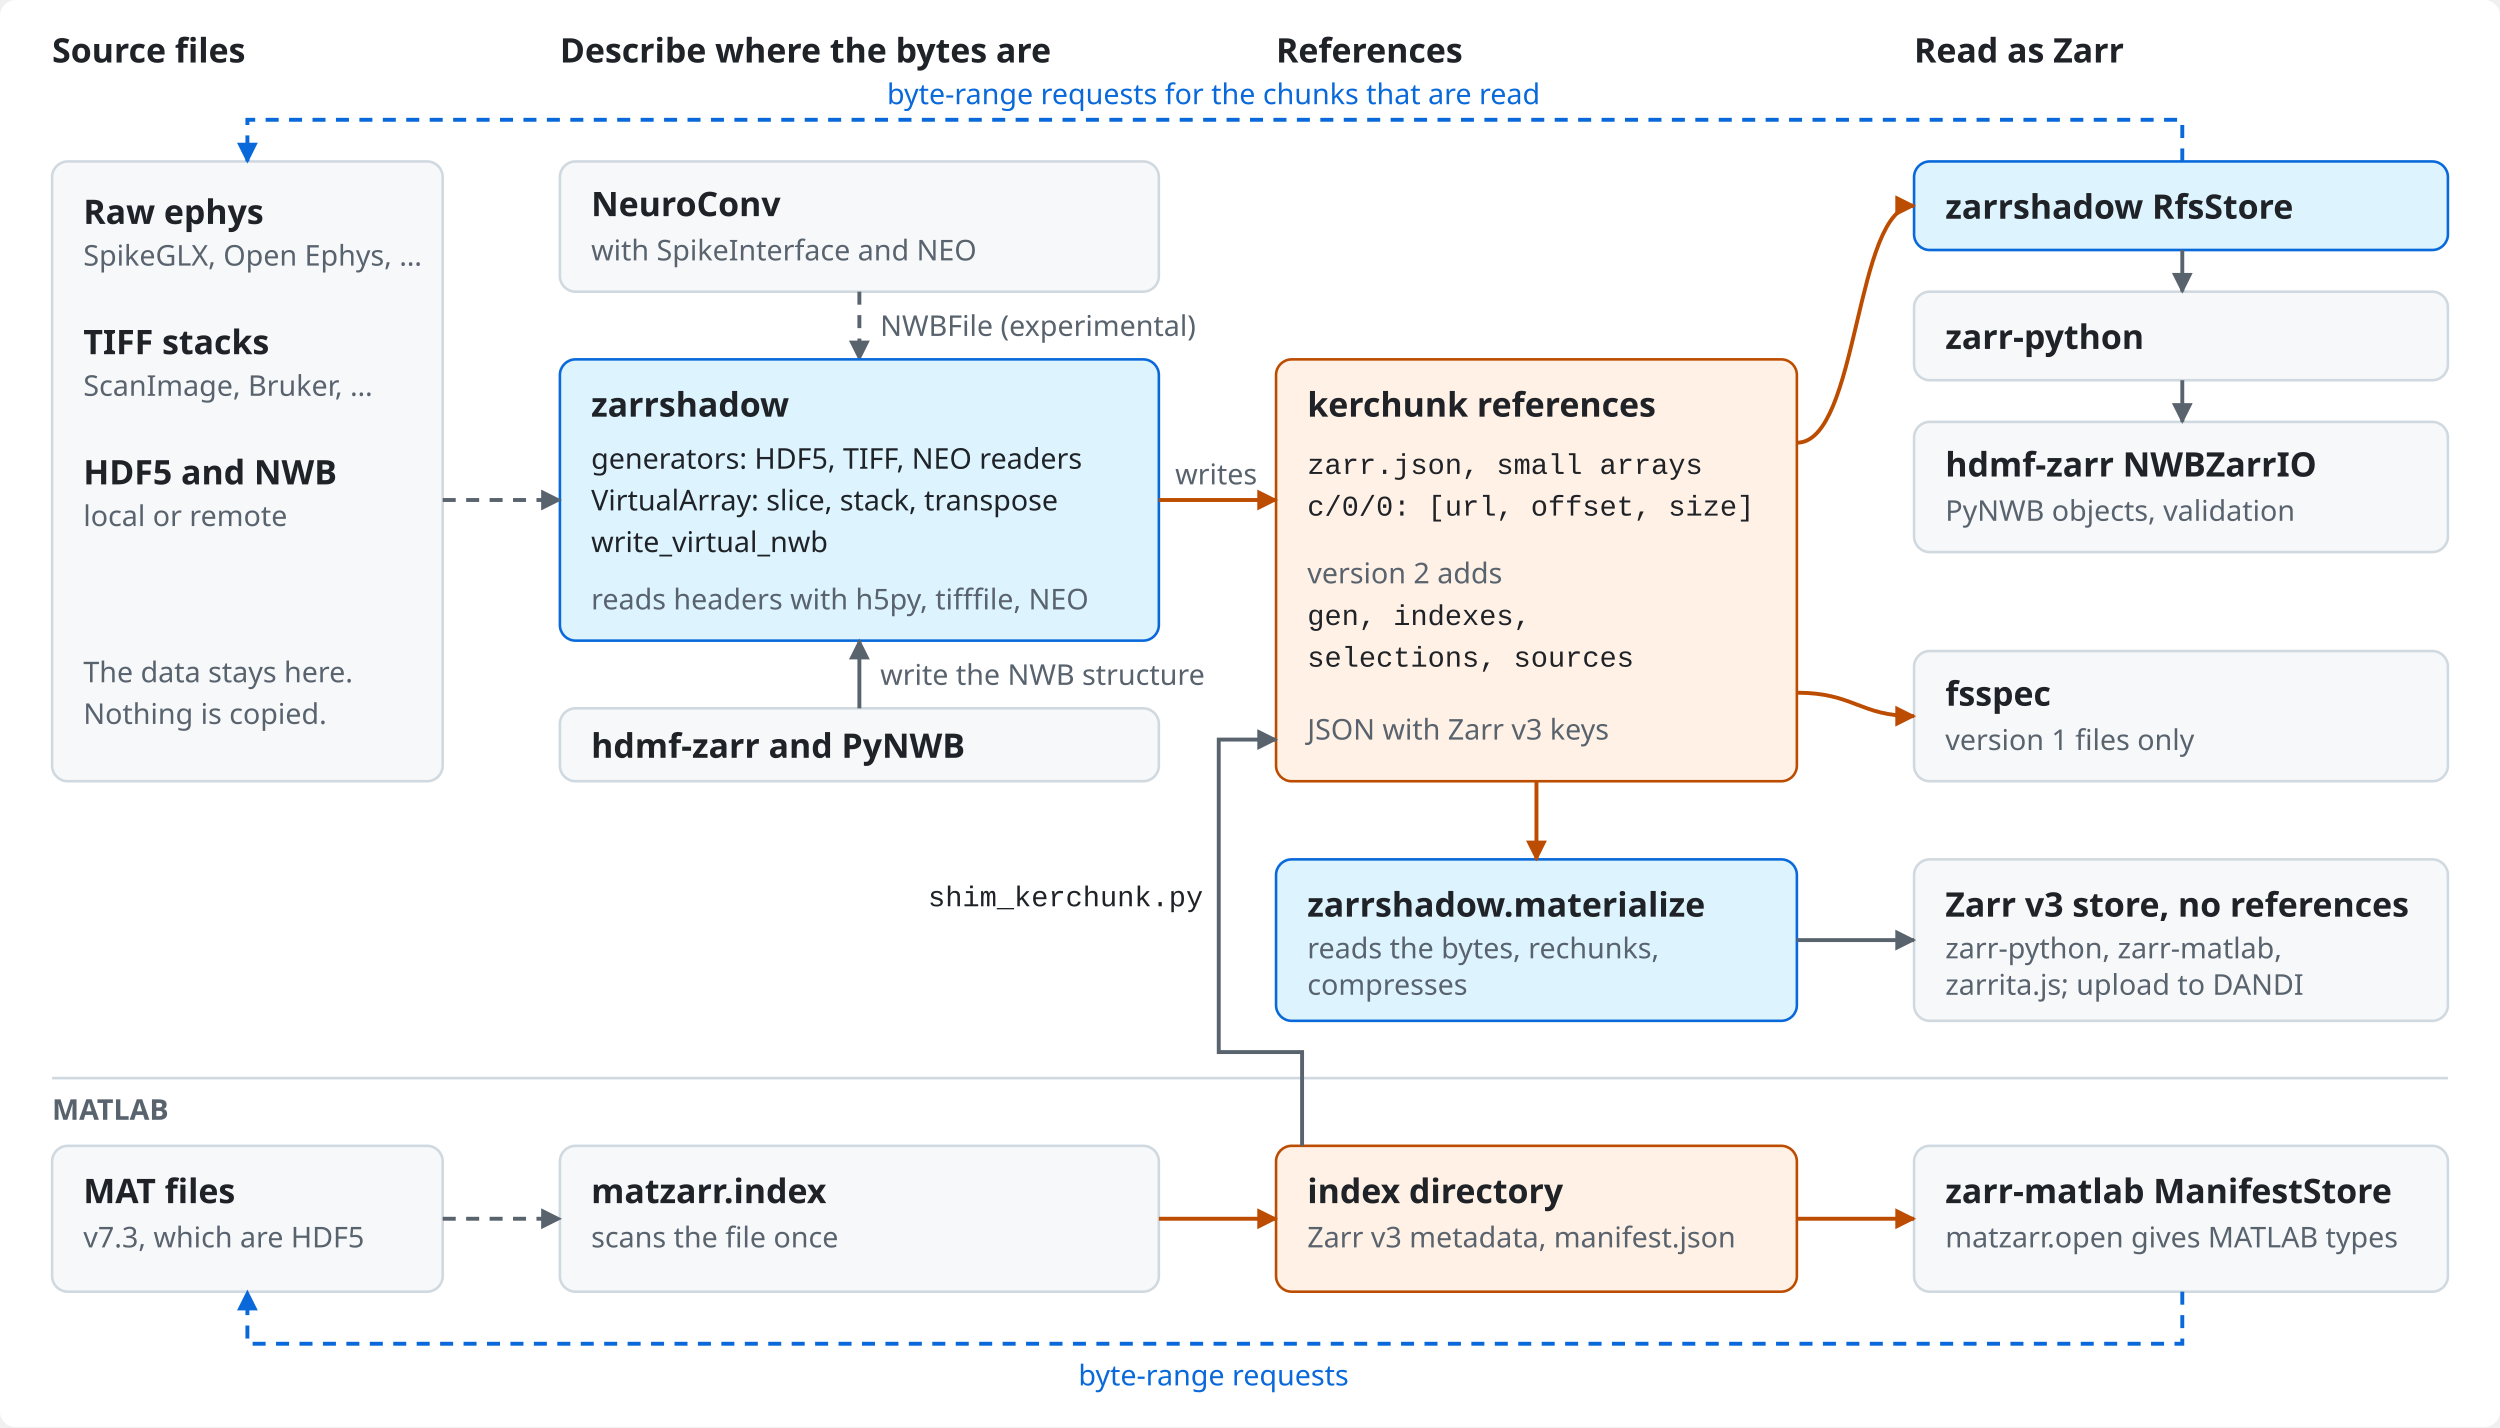
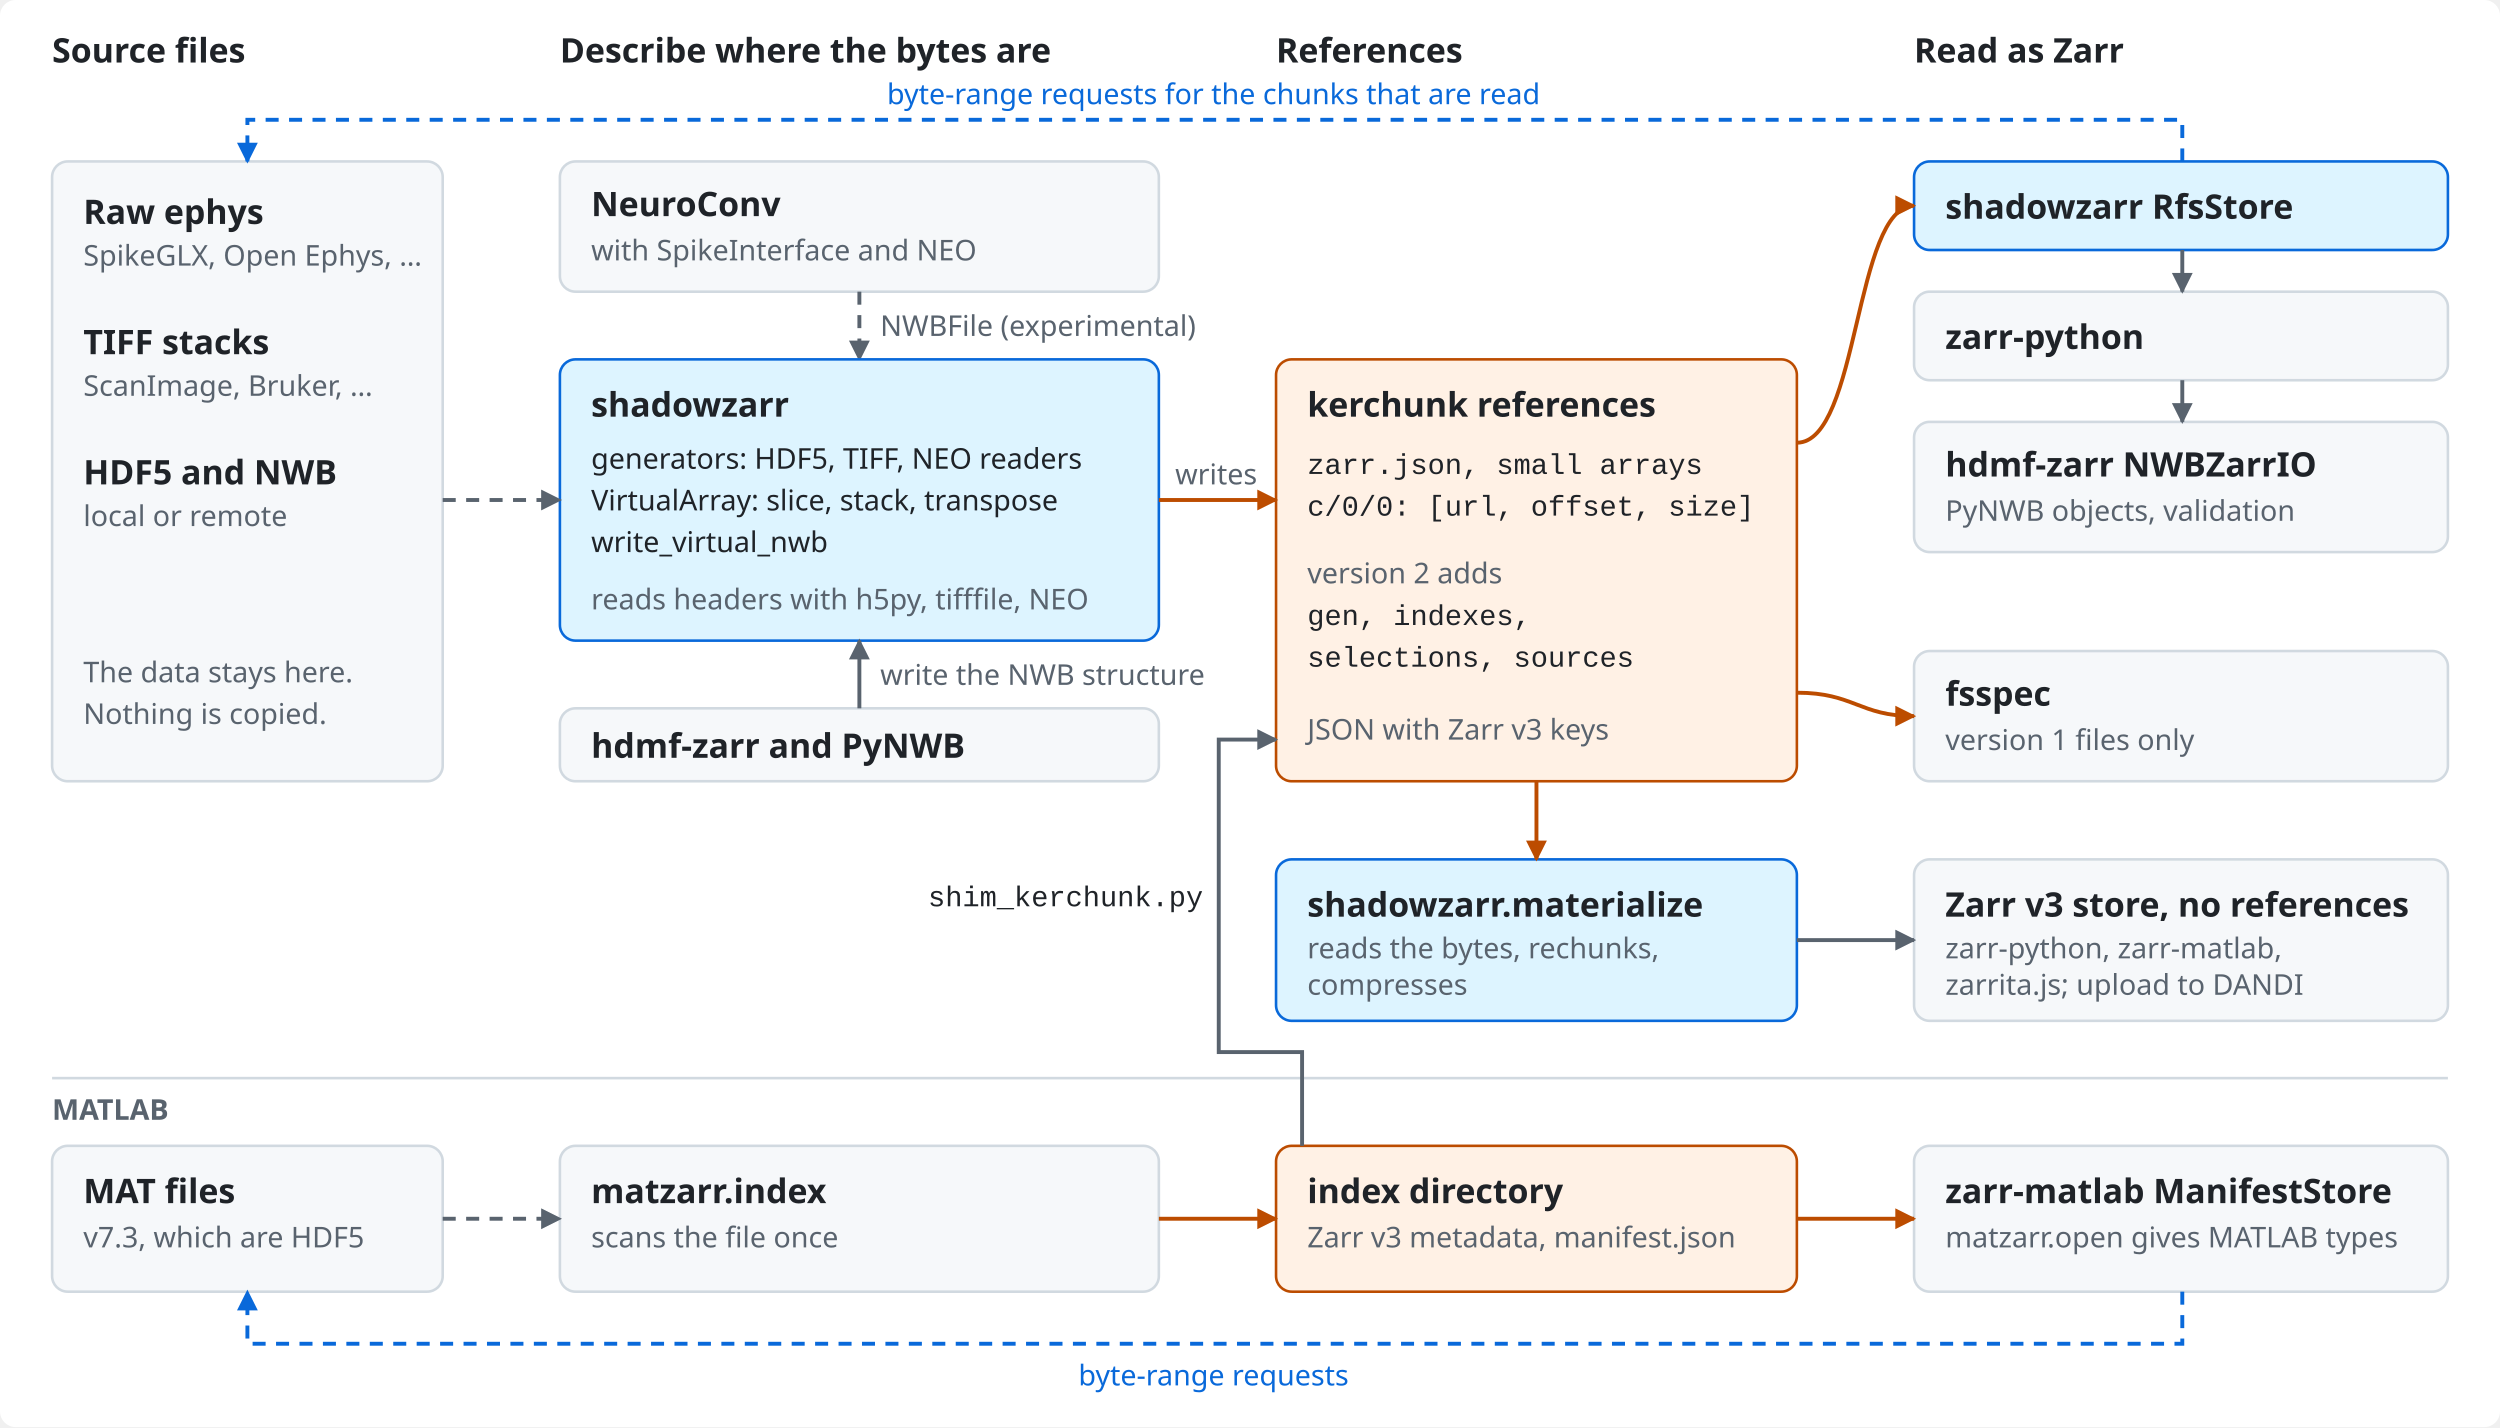
- <svg xmlns="http://www.w3.org/2000/svg" viewBox="0 0 960 548" width="960" height="548" role="img" aria-label="How the packages fit together. zarrshadow reads the headers of source files and writes kerchunk references; zarr-python reads them through zarrshadow's store, fetching byte ranges from the source files; materialize turns them into an ordinary Zarr store. In MATLAB, matzarr indexes MAT files for zarr-matlab.">
+ <svg xmlns="http://www.w3.org/2000/svg" viewBox="0 0 960 548" width="960" height="548" role="img" aria-label="How the packages fit together. shadowzarr reads the headers of source files and writes kerchunk references; zarr-python reads them through shadowzarr's store, fetching byte ranges from the source files; materialize turns them into an ordinary Zarr store. In MATLAB, matzarr indexes MAT files for zarr-matlab.">
  <style>text{font-family:-apple-system,BlinkMacSystemFont,"Segoe UI","Noto Sans",Helvetica,Arial,sans-serif;font-size:13px}.mono{font-family:ui-monospace,SFMono-Regular,"SF Mono",Menlo,Consolas,"Liberation Mono",monospace;font-size:12px;white-space:pre}.sm11{font-size:11px}.b{font-weight:600}.none{fill:none}.bg{fill:#ffffff}text{fill:#1f2328}.fg{fill:#1f2328}.sfg{stroke:#1f2328}.m{fill:#59636e}.sm{stroke:#59636e}.sb{stroke:#d1d9e0}.panel{fill:#f6f8fa}.file{fill:#e6eaef}.meta{fill:#818b98}.ref{fill:#0969da}.sref{stroke:#0969da}.refbg{fill:#ddf4ff}.hi{fill:#bc4c00}.shi{stroke:#bc4c00}.hibg{fill:#fff1e5}@media (prefers-color-scheme:dark){.bg{fill:#0d1117}text{fill:#f0f6fc}.fg{fill:#f0f6fc}.sfg{stroke:#f0f6fc}.m{fill:#9198a1}.sm{stroke:#9198a1}.sb{stroke:#3d444d}.panel{fill:#151b23}.file{fill:#262c36}.meta{fill:#656c76}.ref{fill:#4493f8}.sref{stroke:#4493f8}.refbg{fill:#0c2d6b}.hi{fill:#f0883e}.shi{stroke:#f0883e}.hibg{fill:#3d1f00}}</style>
  <defs>
    <marker id="ah-fg" viewBox="0 0 10 10" refX="9" refY="5" markerWidth="8" markerHeight="8" markerUnits="userSpaceOnUse" orient="auto-start-reverse">
      <path d="M0,0 L10,5 L0,10 z" class="fg" />
    </marker>
    <marker id="ah-m" viewBox="0 0 10 10" refX="9" refY="5" markerWidth="8" markerHeight="8" markerUnits="userSpaceOnUse" orient="auto-start-reverse">
      <path d="M0,0 L10,5 L0,10 z" class="m" />
    </marker>
    <marker id="ah-ref" viewBox="0 0 10 10" refX="9" refY="5" markerWidth="8" markerHeight="8" markerUnits="userSpaceOnUse" orient="auto-start-reverse">
      <path d="M0,0 L10,5 L0,10 z" class="ref" />
    </marker>
    <marker id="ah-hi" viewBox="0 0 10 10" refX="9" refY="5" markerWidth="8" markerHeight="8" markerUnits="userSpaceOnUse" orient="auto-start-reverse">
      <path d="M0,0 L10,5 L0,10 z" class="hi" />
    </marker>
  </defs>
  <rect x="0" y="0" width="960" height="548" rx="6" class="bg" />
  <text x="20" y="24" class="b">Source files</text>
  <text x="215" y="24" class="b">Describe where the bytes are</text>
  <text x="490" y="24" class="b">References</text>
  <text x="735" y="24" class="b">Read as Zarr</text>
  <rect x="20" y="62" width="150" height="238" rx="6" class="panel sb" stroke-width="1" />
  <text x="32" y="86" class="b">Raw ephys</text>
  <text x="32" y="102" class="m sm11">SpikeGLX, Open Ephys, …</text>
  <text x="32" y="136" class="b">TIFF stacks</text>
  <text x="32" y="152" class="m sm11">ScanImage, Bruker, …</text>
  <text x="32" y="186" class="b">HDF5 and NWB</text>
  <text x="32" y="202" class="m sm11">local or remote</text>
  <text x="32" y="262" class="m sm11">The data stays here.</text>
  <text x="32" y="278" class="m sm11">Nothing is copied.</text>
  <rect x="215" y="62" width="230" height="50" rx="6" class="panel sb" stroke-width="1" />
  <text x="227" y="83" class="b">NeuroConv</text>
  <text x="227" y="100" class="m sm11">with SpikeInterface and NEO</text>
  <path d="M330,112 L330,138" class="none sm" stroke-width="1.5" stroke-dasharray="5 4" marker-end="url(#ah-m)" />
  <text x="338" y="129" class="m sm11">NWBFile (experimental)</text>
  <rect x="215" y="138" width="230" height="108" rx="6" class="refbg sref" stroke-width="1" />
-   <text x="227" y="160" class="b">zarrshadow</text>
+   <text x="227" y="160" class="b">shadowzarr</text>
  <text x="227" y="180" class="sm11">generators: HDF5, TIFF, NEO readers</text>
  <text x="227" y="196" class="sm11">VirtualArray: slice, stack, transpose</text>
  <text x="227" y="212" class="sm11">write_virtual_nwb</text>
  <text x="227" y="234" class="m sm11">reads headers with h5py, tifffile, NEO</text>
  <path d="M170,192 L215,192" class="none sm" stroke-width="1.5" stroke-dasharray="5 4" marker-end="url(#ah-m)" />
  <rect x="215" y="272" width="230" height="28" rx="6" class="panel sb" stroke-width="1" />
  <text x="227" y="291" class="b">hdmf-zarr and PyNWB</text>
  <path d="M330,272 L330,246" class="none sm" stroke-width="1.5" marker-end="url(#ah-m)" />
  <text x="338" y="263" class="m sm11">write the NWB structure</text>
  <rect x="490" y="138" width="200" height="162" rx="6" class="hibg shi" stroke-width="1" />
  <text x="502" y="160" class="b">kerchunk references</text>
  <text x="502" y="182" class="mono sm11">zarr.json, small arrays</text>
  <text x="502" y="198" class="mono sm11">c/0/0: [url, offset, size]</text>
  <text x="502" y="224" class="m sm11">version 2 adds</text>
  <text x="502" y="240" class="mono sm11">gen, indexes,</text>
  <text x="502" y="256" class="mono sm11">selections, sources</text>
  <text x="502" y="284" class="m sm11">JSON with Zarr v3 keys</text>
  <path d="M445,192 L490,192" class="none shi" stroke-width="1.5" marker-end="url(#ah-hi)" />
  <text x="467" y="186" class="m sm11" text-anchor="middle">writes</text>
  <rect x="735" y="62" width="205" height="34" rx="6" class="refbg sref" stroke-width="1" />
-   <text x="747" y="84" class="b">zarrshadow RfsStore</text>
+   <text x="747" y="84" class="b">shadowzarr RfsStore</text>
  <rect x="735" y="112" width="205" height="34" rx="6" class="panel sb" stroke-width="1" />
  <text x="747" y="134" class="b">zarr-python</text>
  <rect x="735" y="162" width="205" height="50" rx="6" class="panel sb" stroke-width="1" />
  <text x="747" y="183" class="b">hdmf-zarr NWBZarrIO</text>
  <text x="747" y="200" class="m sm11">PyNWB objects, validation</text>
  <path d="M838,96 L838,112" class="none sm" stroke-width="1.5" marker-end="url(#ah-m)" />
  <path d="M838,146 L838,162" class="none sm" stroke-width="1.5" marker-end="url(#ah-m)" />
  <rect x="735" y="250" width="205" height="50" rx="6" class="panel sb" stroke-width="1" />
  <text x="747" y="271" class="b">fsspec</text>
  <text x="747" y="288" class="m sm11">version 1 files only</text>
  <path d="M690,170 C714,170 712,79 735,79" class="none shi" stroke-width="1.5" marker-end="url(#ah-hi)" />
  <path d="M690,266 C712,266 714,275 735,275" class="none shi" stroke-width="1.5" marker-end="url(#ah-hi)" />
  <path d="M838,62 L838,46 L95,46 L95,62" class="none sref" stroke-width="1.5" stroke-dasharray="5 4" marker-end="url(#ah-ref)" />
  <text x="466" y="40" class="ref sm11" text-anchor="middle">byte-range requests for the chunks that are read</text>
  <rect x="490" y="330" width="200" height="62" rx="6" class="refbg sref" stroke-width="1" />
-   <text x="502" y="352" class="b">zarrshadow.materialize</text>
+   <text x="502" y="352" class="b">shadowzarr.materialize</text>
  <text x="502" y="368" class="m sm11">reads the bytes, rechunks,</text>
  <text x="502" y="382" class="m sm11">compresses</text>
  <path d="M590,300 L590,330" class="none shi" stroke-width="1.5" marker-end="url(#ah-hi)" />
  <rect x="735" y="330" width="205" height="62" rx="6" class="panel sb" stroke-width="1" />
  <text x="747" y="352" class="b">Zarr v3 store, no references</text>
  <text x="747" y="368" class="m sm11">zarr-python, zarr-matlab,</text>
  <text x="747" y="382" class="m sm11">zarrita.js; upload to DANDI</text>
  <path d="M690,361 L735,361" class="none sm" stroke-width="1.5" marker-end="url(#ah-m)" />
  <line x1="20" y1="414" x2="940" y2="414" class="sb" stroke-width="1" />
  <text x="20" y="430" class="m sm11 b">MATLAB</text>
  <rect x="20" y="440" width="150" height="56" rx="6" class="panel sb" stroke-width="1" />
  <text x="32" y="462" class="b">MAT files</text>
  <text x="32" y="479" class="m sm11">v7.3, which are HDF5</text>
  <rect x="215" y="440" width="230" height="56" rx="6" class="panel sb" stroke-width="1" />
  <text x="227" y="462" class="b">matzarr.index</text>
  <text x="227" y="479" class="m sm11">scans the file once</text>
  <rect x="490" y="440" width="200" height="56" rx="6" class="hibg shi" stroke-width="1" />
  <text x="502" y="462" class="b">index directory</text>
  <text x="502" y="479" class="m sm11">Zarr v3 metadata, manifest.json</text>
  <rect x="735" y="440" width="205" height="56" rx="6" class="panel sb" stroke-width="1" />
  <text x="747" y="462" class="b">zarr-matlab ManifestStore</text>
  <text x="747" y="479" class="m sm11">matzarr.open gives MATLAB types</text>
  <path d="M170,468 L215,468" class="none sm" stroke-width="1.5" stroke-dasharray="5 4" marker-end="url(#ah-m)" />
  <path d="M445,468 L490,468" class="none shi" stroke-width="1.5" marker-end="url(#ah-hi)" />
  <path d="M690,468 L735,468" class="none shi" stroke-width="1.5" marker-end="url(#ah-hi)" />
  <path d="M838,496 L838,516 L95,516 L95,496" class="none sref" stroke-width="1.5" stroke-dasharray="5 4" marker-end="url(#ah-ref)" />
  <text x="466" y="532" class="ref sm11" text-anchor="middle">byte-range requests</text>
  <path d="M500,440 L500,404 L468,404 L468,284 L490,284" class="none sm" stroke-width="1.5" marker-end="url(#ah-m)" />
  <text x="462" y="348" class="mono sm11" text-anchor="end">shim_kerchunk.py</text>
</svg>
